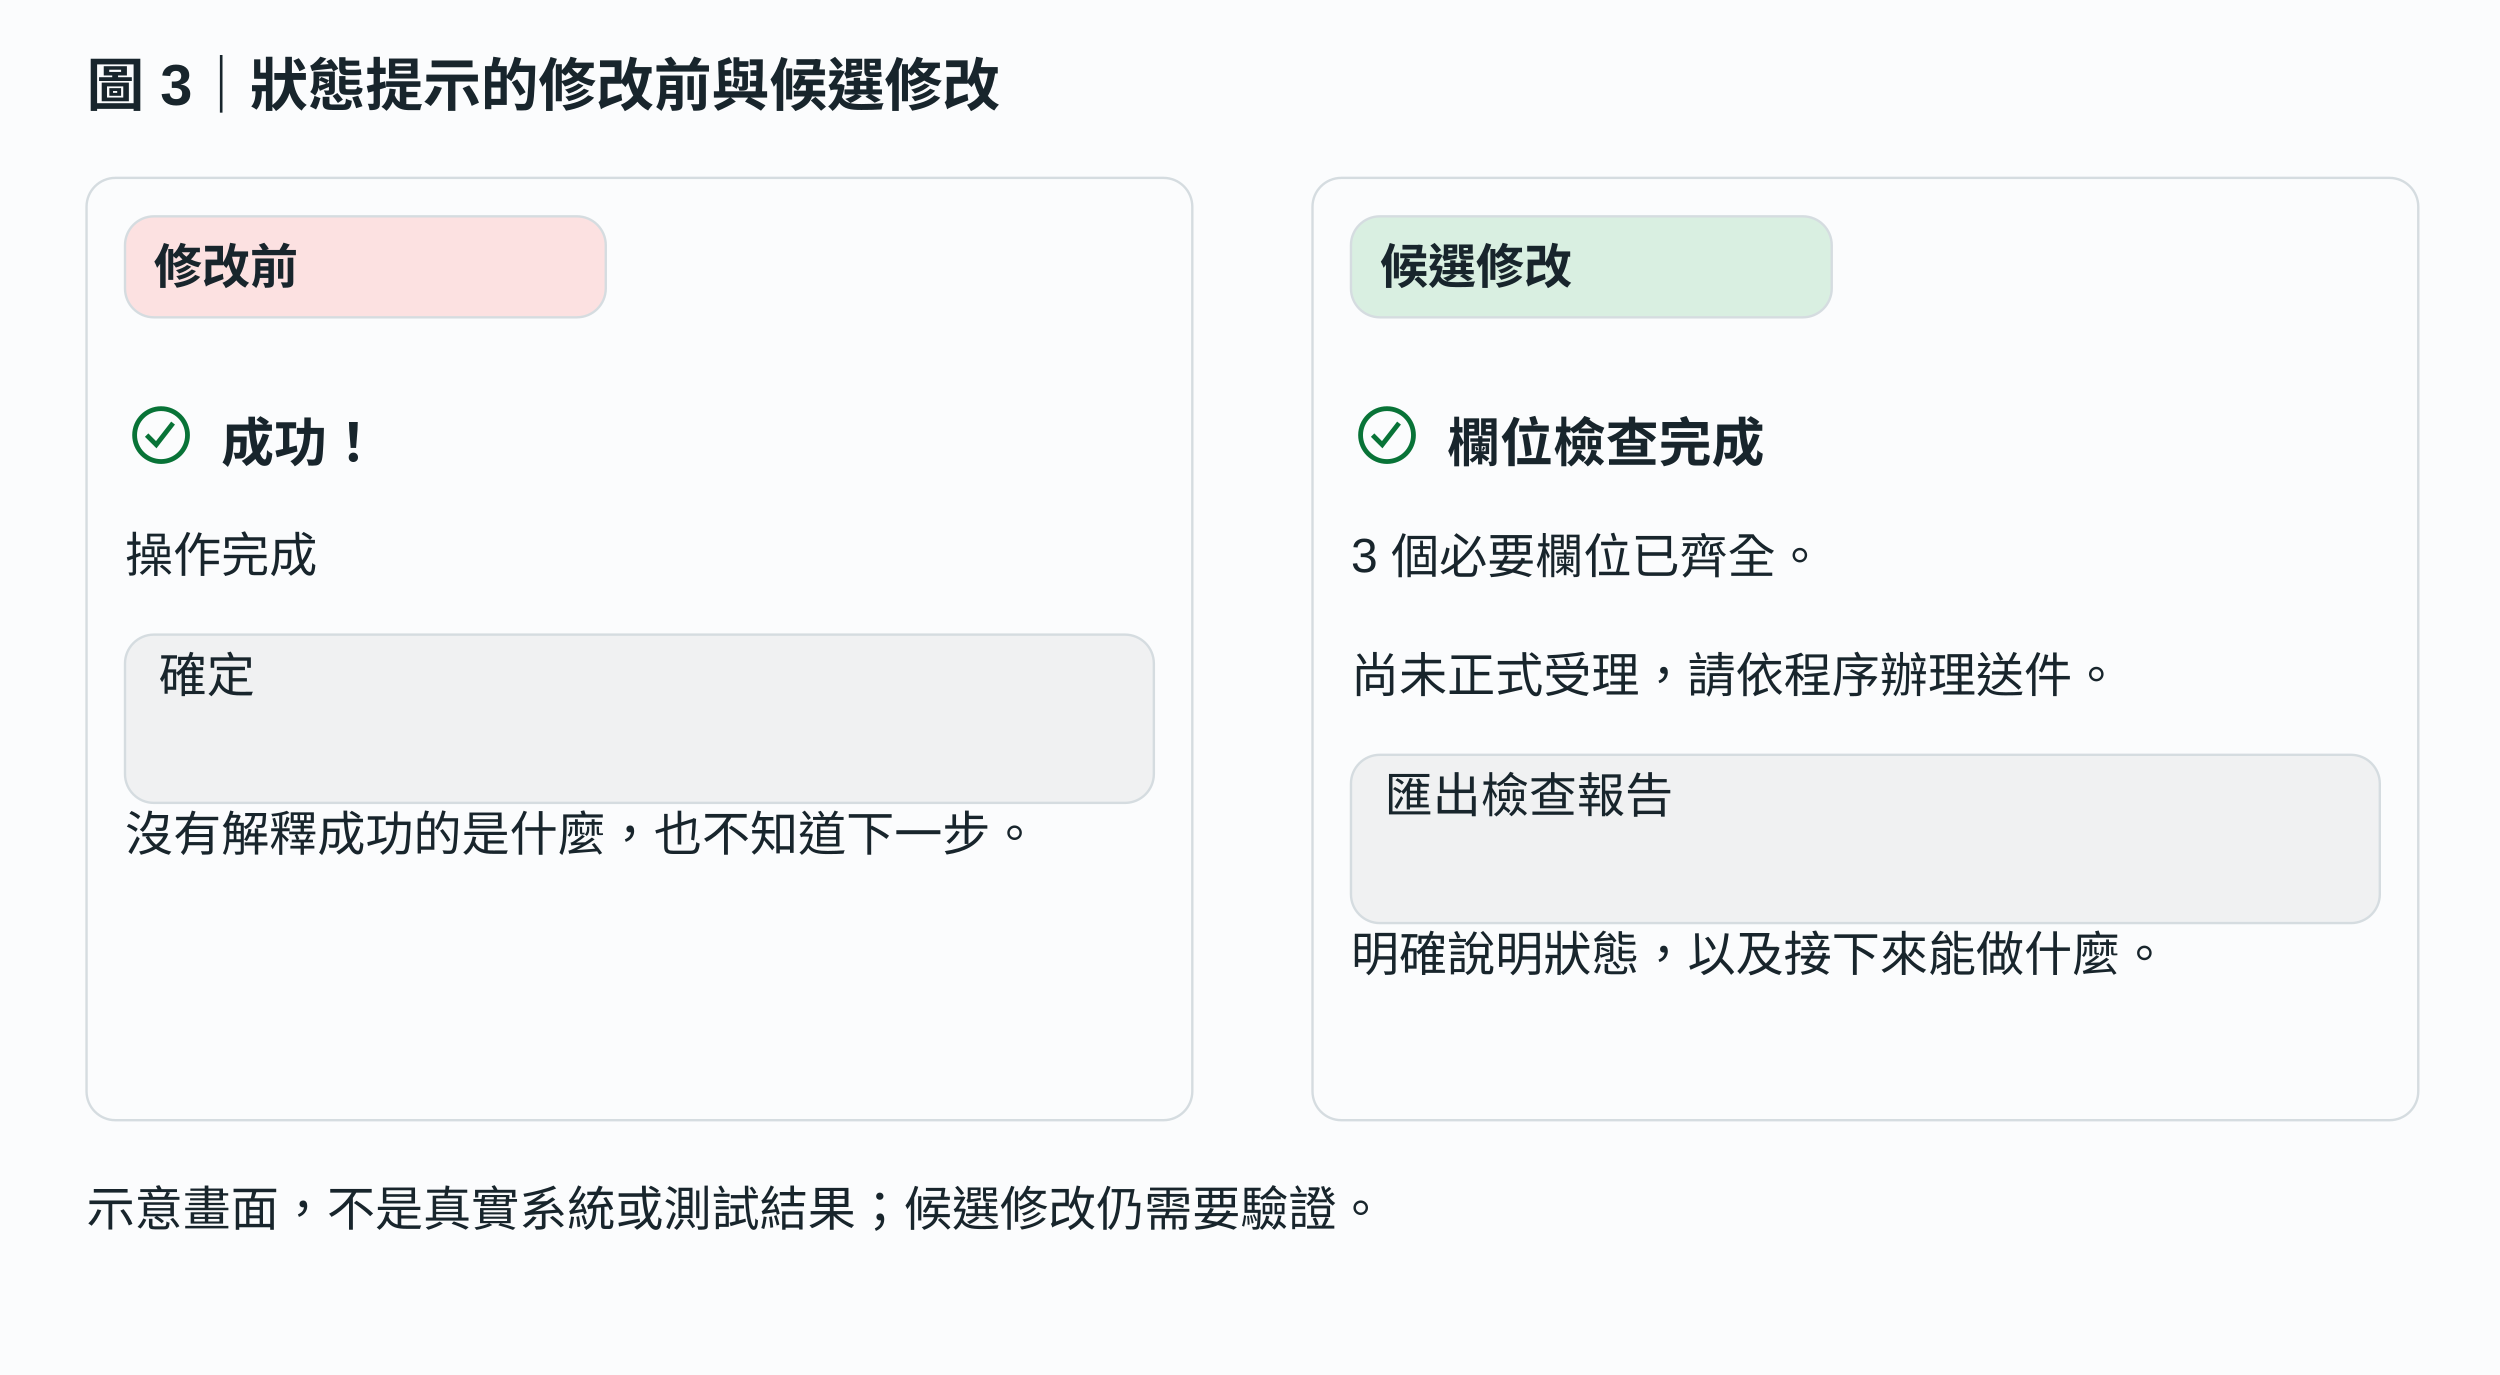
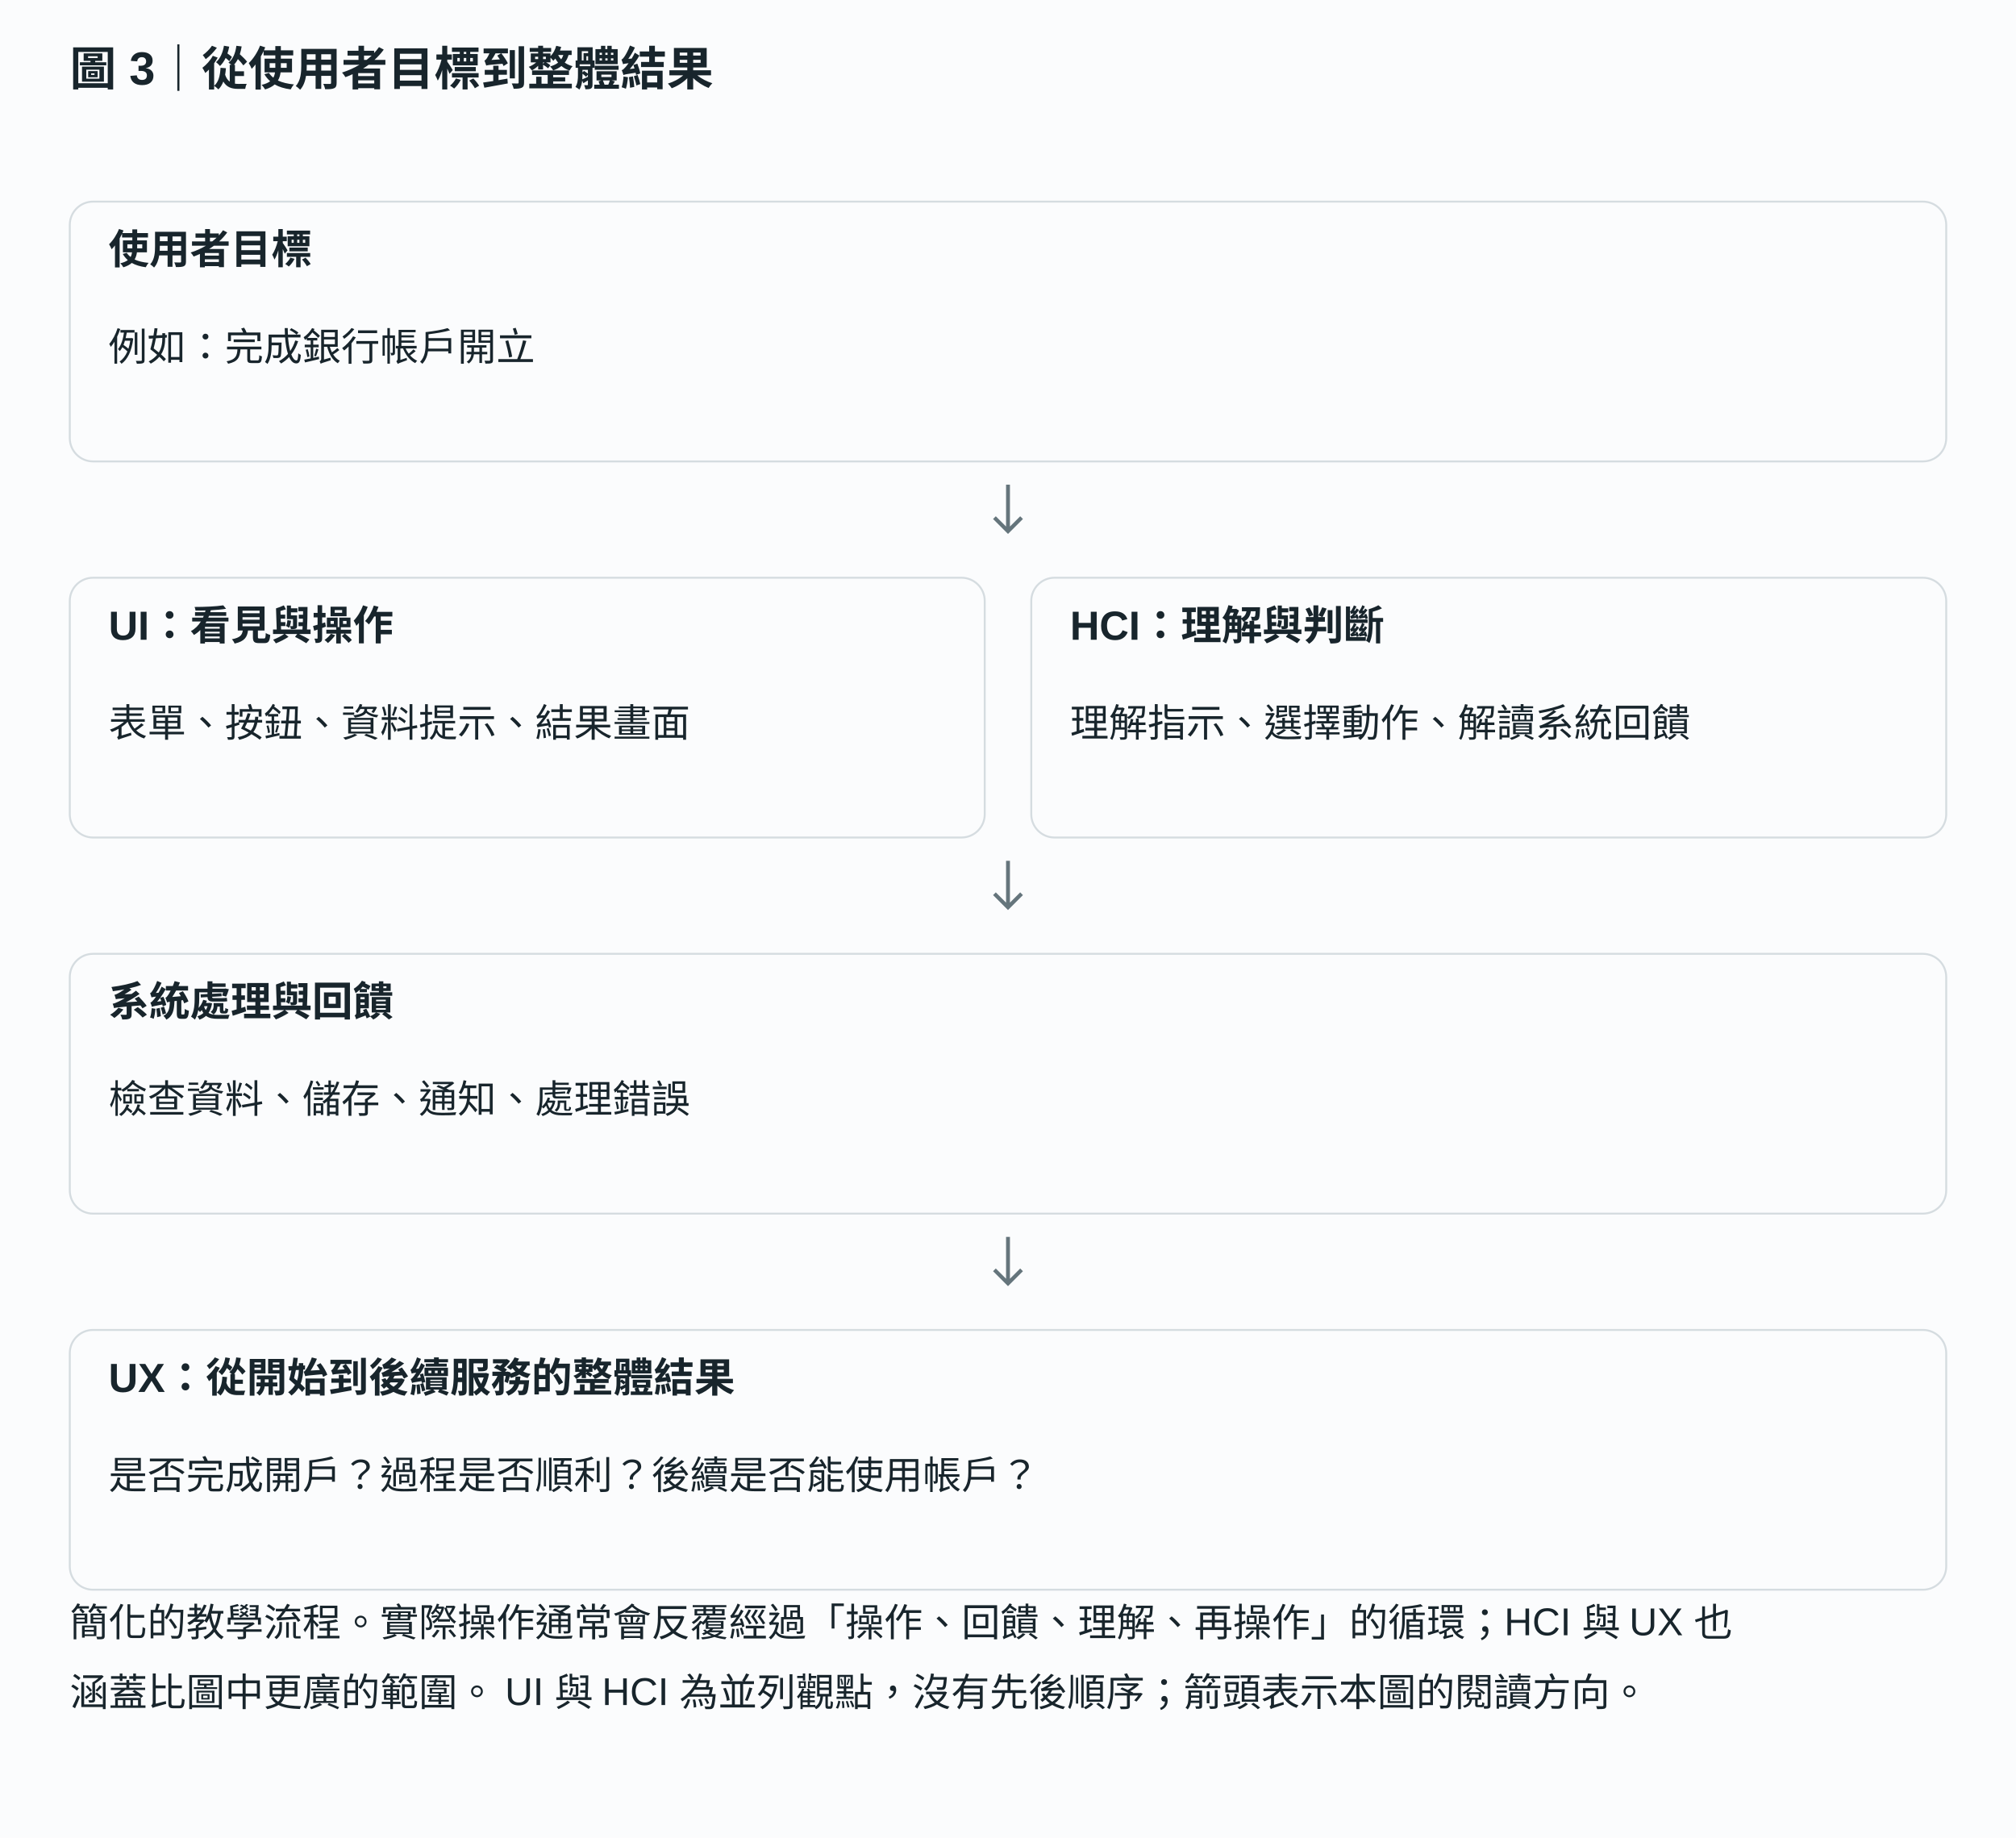
- <svg xmlns="http://www.w3.org/2000/svg" viewBox="0 0 1040 572" role="img" aria-labelledby="title desc" lang="zh">
-   <rect width="1040" height="572" fill="#fbfcfd" />
+ <svg xmlns="http://www.w3.org/2000/svg" viewBox="0 0 1040 948" role="img" aria-labelledby="title desc" lang="zh">
+   <rect width="1040" height="948" fill="#fbfcfd" />
  <g fill="#18252c" font-family="Arial, Noto Sans CJK TC, sans-serif">
-     <text x="36" y="44" font-size="24" font-weight="700">圖 3｜狀態提示的修改前與候選修改</text>
-     <rect x="36" y="74" width="460" height="392" rx="12" fill="#fbfcfd" stroke="#d5dce0" />
-     <rect x="52" y="90" width="200" height="42" rx="12" fill="#fce1e1" stroke="#d5dce0" />
-     <text x="64" y="118" font-size="20" font-weight="700">修改前</text>
-     <path d="M67 170a11 11 0 1 0 0 22a11 11 0 1 0 0-22m-6 11 4 4 7-9" fill="none" stroke="#087337" stroke-width="2" />
-     <text x="92" y="192" font-size="22" font-weight="700">成功！</text>
-     <text x="52" y="238" font-size="20" font-weight="400">操作完成</text>
-     <rect x="52" y="264" width="428" height="70" rx="12" fill="#f0f1f2" stroke="#d5dce0" />
-     <text x="66" y="288" font-size="20" font-weight="400">確定</text>
-     <text x="52" y="354" font-size="20" font-weight="400">沒有解釋成功的是什麼，也不知道下一步。</text>
-     <rect x="546" y="74" width="460" height="392" rx="12" fill="#fbfcfd" stroke="#d5dce0" />
-     <rect x="562" y="90" width="200" height="42" rx="12" fill="#d9efe1" stroke="#d5dce0" />
-     <text x="574" y="118" font-size="20" font-weight="700">候選修改</text>
-     <path d="M577 170a11 11 0 1 0 0 22a11 11 0 1 0 0-22m-6 11 4 4 7-9" fill="none" stroke="#087337" stroke-width="2" />
-     <text x="602" y="192" font-size="22" font-weight="700">欄位檢查完成</text>
-     <text x="562" y="238" font-size="20" font-weight="400">3 個必要欄位已齊全。</text>
-     <text x="562" y="288" font-size="20" font-weight="400">尚未正式受理，請依程序辦理送件。</text>
-     <rect x="562" y="314" width="428" height="70" rx="12" fill="#f0f1f2" stroke="#d5dce0" />
-     <text x="576" y="338" font-size="20" font-weight="400">匯出檢查報告</text>
-     <text x="562" y="404" font-size="20" font-weight="400">明確說明狀態，以及接下來能做什麼。</text>
-     <text x="36" y="510" font-size="20" font-weight="400">示意畫面，不是真實系統或測試結果；候選修改仍需要驗證。</text>
+     <text x="36" y="44" font-size="24" font-weight="700">圖 3｜從使用者目標到整體結果</text>
+     <rect x="36" y="104" width="968" height="134" rx="12" fill="#fbfcfd" stroke="#d5dce0" />
+     <text x="56" y="136" font-size="21" font-weight="700">使用者目標</text>
+     <text x="56" y="186" font-size="20" font-weight="400">例如：完成銀行帳戶開立</text>
+     <path d="M520 250v24m-7-7 7 7 7-7" fill="none" stroke="#65757c" stroke-width="2" />
+     <rect x="36" y="298" width="472" height="134" rx="12" fill="#fbfcfd" stroke="#d5dce0" />
+     <text x="56" y="330" font-size="21" font-weight="700">UI：看見與操作</text>
+     <text x="56" y="380" font-size="20" font-weight="400">表單、按鈕、資料提示、結果畫面</text>
+     <rect x="532" y="298" width="472" height="134" rx="12" fill="#fbfcfd" stroke="#d5dce0" />
+     <text x="552" y="330" font-size="21" font-weight="700">HCI：理解與判斷</text>
+     <text x="552" y="380" font-size="20" font-weight="400">理解指示、選擇動作、解讀系統回饋</text>
+     <path d="M520 444v24m-7-7 7 7 7-7" fill="none" stroke="#65757c" stroke-width="2" />
+     <rect x="36" y="492" width="968" height="134" rx="12" fill="#fbfcfd" stroke="#d5dce0" />
+     <text x="56" y="524" font-size="21" font-weight="700">系統處理與回饋</text>
+     <text x="56" y="574" font-size="20" font-weight="400">檢查資料、儲存、通知、處理錯誤</text>
+     <path d="M520 638v24m-7-7 7 7 7-7" fill="none" stroke="#65757c" stroke-width="2" />
+     <rect x="36" y="686" width="968" height="134" rx="12" fill="#fbfcfd" stroke="#d5dce0" />
+     <text x="56" y="718" font-size="21" font-weight="700">UX：從開始到後續服務的整體結果</text>
+     <text x="56" y="768" font-size="20" font-weight="400">是否完成開戶？過程是否順利？後續是否能使用帳戶？</text>
+     <text x="36" y="844" font-size="20" font-weight="400">簡化的教學流程。實際操作通常會反覆經過「操作、回饋、理解、再操作」的循環；HCI 與 UX 也</text>
+     <text x="36" y="880" font-size="20" font-weight="400">涵蓋比圖中更廣的範圍。 UI 與 HCI 為並列觀點，沒有先後順序；箭頭表示本圖的閱讀方向。</text>
  </g>
</svg>
